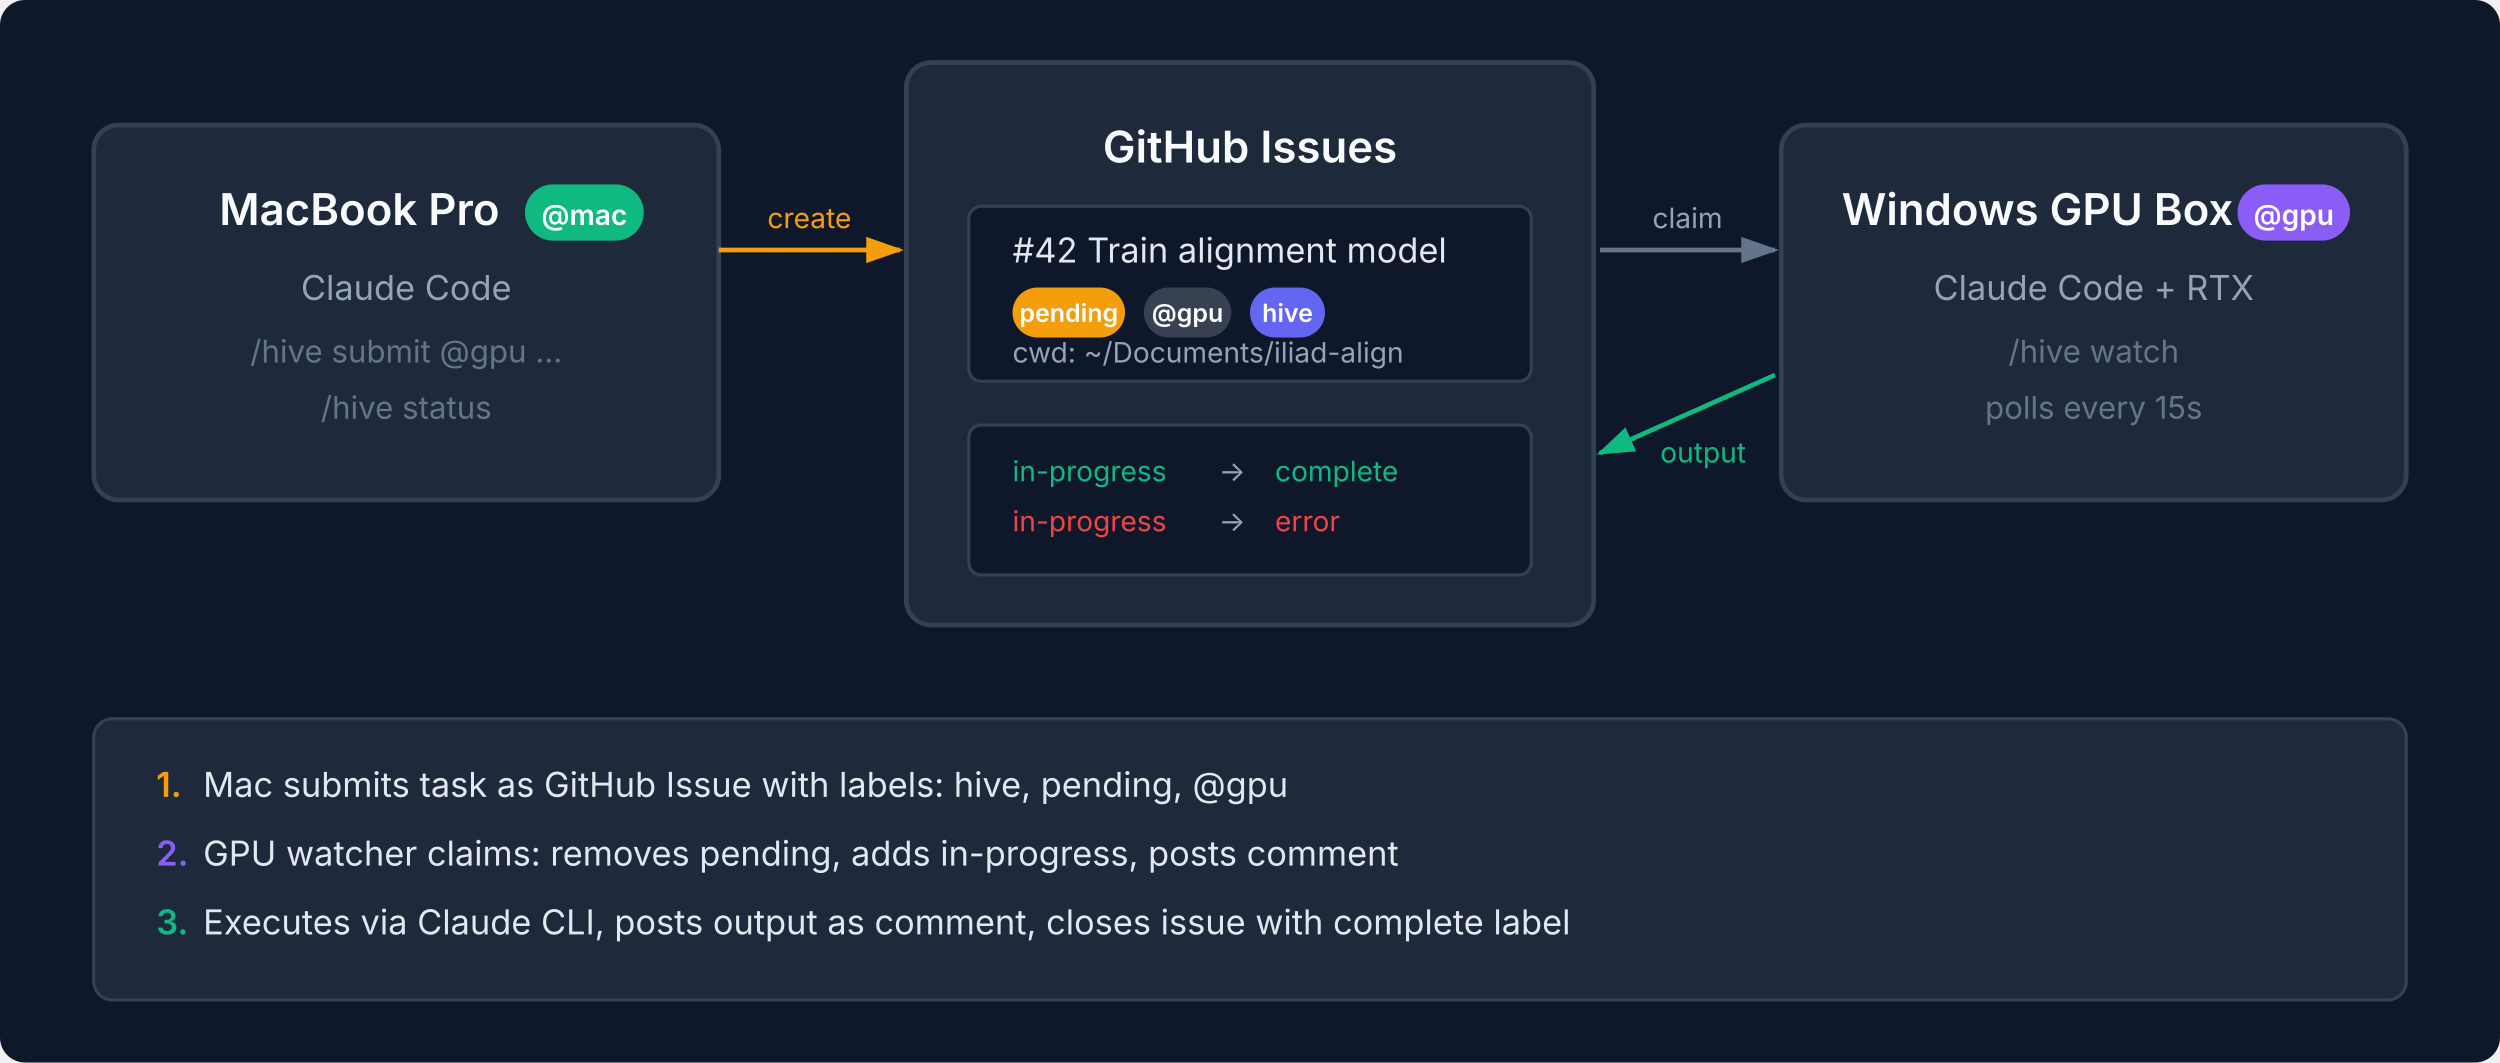
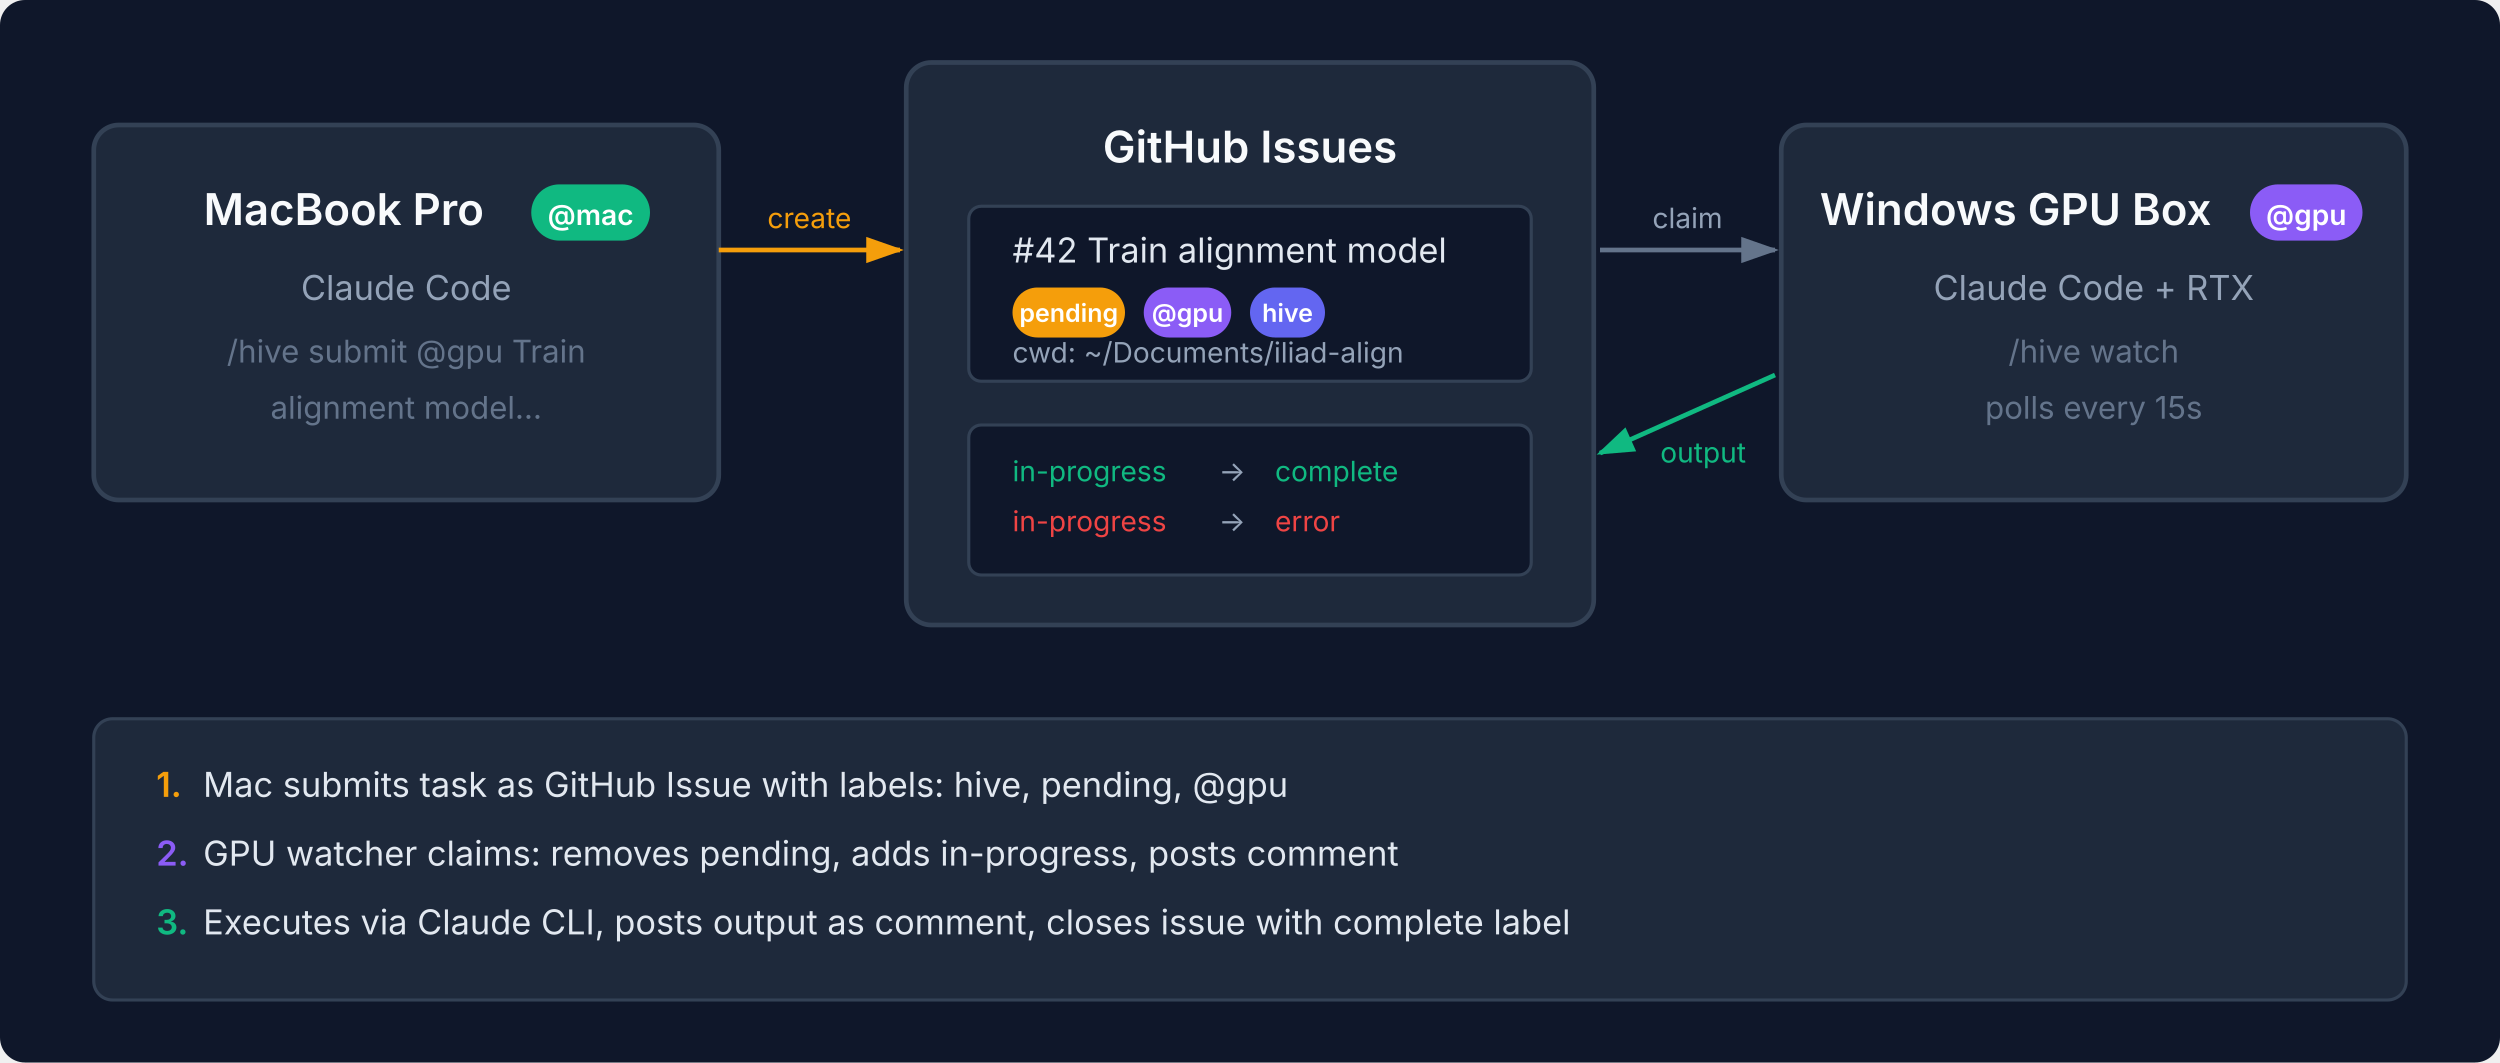
<svg xmlns="http://www.w3.org/2000/svg" viewBox="0 0 800 340" font-family="-apple-system, BlinkMacSystemFont, 'Segoe UI', sans-serif">
  <defs>
    <marker id="arrow" viewBox="0 0 10 7" refX="9" refY="3.5" markerWidth="8" markerHeight="6" orient="auto-start-reverse">
      <path d="M0,0 L10,3.5 L0,7z" fill="#64748b" />
    </marker>
    <marker id="arrow-green" viewBox="0 0 10 7" refX="9" refY="3.5" markerWidth="8" markerHeight="6" orient="auto-start-reverse">
      <path d="M0,0 L10,3.5 L0,7z" fill="#10b981" />
    </marker>
    <marker id="arrow-amber" viewBox="0 0 10 7" refX="9" refY="3.5" markerWidth="8" markerHeight="6" orient="auto-start-reverse">
      <path d="M0,0 L10,3.5 L0,7z" fill="#f59e0b" />
    </marker>
  </defs>
  <rect width="800" height="340" rx="8" fill="#0f172a" />
  <rect x="30" y="40" width="200" height="120" rx="8" fill="#1e293b" stroke="#334155" stroke-width="1.5" />
-   <text x="115" y="72" text-anchor="middle" fill="#f8fafc" font-size="14" font-weight="600">MacBook Pro</text>
-   <rect x="168" y="59" width="38" height="18" rx="9" fill="#10b981" />
-   <text x="187" y="72" text-anchor="middle" fill="#fff" font-size="9" font-weight="600">@mac</text>
+   <text x="110" y="72" text-anchor="middle" fill="#f8fafc" font-size="14" font-weight="600">MacBook Pro</text>
+   <rect x="170" y="59" width="38" height="18" rx="9" fill="#10b981" />
+   <text x="189" y="72" text-anchor="middle" fill="#fff" font-size="9" font-weight="600">@mac</text>
  <text x="130" y="96" text-anchor="middle" fill="#94a3b8" font-size="11">Claude Code</text>
-   <text x="130" y="116" text-anchor="middle" fill="#64748b" font-size="10">/hive submit @gpu ...</text>
-   <text x="130" y="134" text-anchor="middle" fill="#64748b" font-size="10">/hive status</text>
+   <text x="130" y="116" text-anchor="middle" fill="#64748b" font-size="10">/hive submit @gpu Train</text>
+   <text x="130" y="134" text-anchor="middle" fill="#64748b" font-size="10">  alignment model...</text>
  <rect x="290" y="20" width="220" height="180" rx="8" fill="#1e293b" stroke="#334155" stroke-width="1.5" />
  <text x="400" y="52" text-anchor="middle" fill="#f8fafc" font-size="14" font-weight="600">GitHub Issues</text>
  <rect x="310" y="66" width="180" height="56" rx="4" fill="#0f172a" stroke="#334155" />
  <text x="324" y="84" fill="#e2e8f0" font-size="11">#42 Train alignment model</text>
  <rect x="324" y="92" width="36" height="16" rx="8" fill="#f59e0b" />
  <text x="342" y="103" text-anchor="middle" fill="#fff" font-size="8" font-weight="600">pending</text>
-   <rect x="366" y="92" width="28" height="16" rx="8" fill="#374151" />
+   <rect x="366" y="92" width="28" height="16" rx="8" fill="#8b5cf6" />
  <text x="380" y="103" text-anchor="middle" fill="#fff" font-size="8" font-weight="600">@gpu</text>
  <rect x="400" y="92" width="24" height="16" rx="8" fill="#6366f1" />
  <text x="412" y="103" text-anchor="middle" fill="#fff" font-size="8" font-weight="600">hive</text>
  <text x="324" y="116" fill="#94a3b8" font-size="9">cwd: ~/Documents/iliad-align</text>
  <rect x="310" y="136" width="180" height="48" rx="4" fill="#0f172a" stroke="#334155" />
  <text x="324" y="154" fill="#10b981" font-size="9">in-progress</text>
  <text x="390" y="154" fill="#94a3b8" font-size="9">→</text>
  <text x="408" y="154" fill="#10b981" font-size="9">complete</text>
  <text x="324" y="170" fill="#ef4444" font-size="9">in-progress</text>
  <text x="390" y="170" fill="#94a3b8" font-size="9">→</text>
  <text x="408" y="170" fill="#ef4444" font-size="9">error</text>
  <rect x="570" y="40" width="200" height="120" rx="8" fill="#1e293b" stroke="#334155" stroke-width="1.5" />
-   <text x="652" y="72" text-anchor="middle" fill="#f8fafc" font-size="14" font-weight="600">Windows GPU Box</text>
-   <rect x="716" y="59" width="36" height="18" rx="9" fill="#8b5cf6" />
-   <text x="734" y="72" text-anchor="middle" fill="#fff" font-size="9" font-weight="600">@gpu</text>
+   <text x="645" y="72" text-anchor="middle" fill="#f8fafc" font-size="14" font-weight="600">Windows GPU Box</text>
+   <rect x="720" y="59" width="36" height="18" rx="9" fill="#8b5cf6" />
+   <text x="738" y="72" text-anchor="middle" fill="#fff" font-size="9" font-weight="600">@gpu</text>
  <text x="670" y="96" text-anchor="middle" fill="#94a3b8" font-size="11">Claude Code + RTX</text>
  <text x="670" y="116" text-anchor="middle" fill="#64748b" font-size="10">/hive watch</text>
  <text x="670" y="134" text-anchor="middle" fill="#64748b" font-size="10">polls every 15s</text>
  <line x1="230" y1="80" x2="288" y2="80" stroke="#f59e0b" stroke-width="1.5" marker-end="url(#arrow-amber)" />
  <text x="259" y="73" text-anchor="middle" fill="#f59e0b" font-size="9">create</text>
  <line x1="512" y1="80" x2="568" y2="80" stroke="#64748b" stroke-width="1.5" marker-end="url(#arrow)" />
  <text x="540" y="73" text-anchor="middle" fill="#94a3b8" font-size="9">claim</text>
  <line x1="568" y1="120" x2="512" y2="145" stroke="#10b981" stroke-width="1.5" marker-end="url(#arrow-green)" />
  <text x="545" y="148" text-anchor="middle" fill="#10b981" font-size="9">output</text>
  <rect x="30" y="230" width="740" height="90" rx="6" fill="#1e293b" stroke="#334155" />
  <text x="50" y="255" fill="#f59e0b" font-size="11" font-weight="600">1.</text>
  <text x="65" y="255" fill="#e2e8f0" font-size="11">Mac submits task as GitHub Issue with labels: hive, pending, @gpu</text>
  <text x="50" y="277" fill="#8b5cf6" font-size="11" font-weight="600">2.</text>
  <text x="65" y="277" fill="#e2e8f0" font-size="11">GPU watcher claims: removes pending, adds in-progress, posts comment</text>
  <text x="50" y="299" fill="#10b981" font-size="11" font-weight="600">3.</text>
  <text x="65" y="299" fill="#e2e8f0" font-size="11">Executes via Claude CLI, posts output as comment, closes issue with complete label</text>
</svg>
